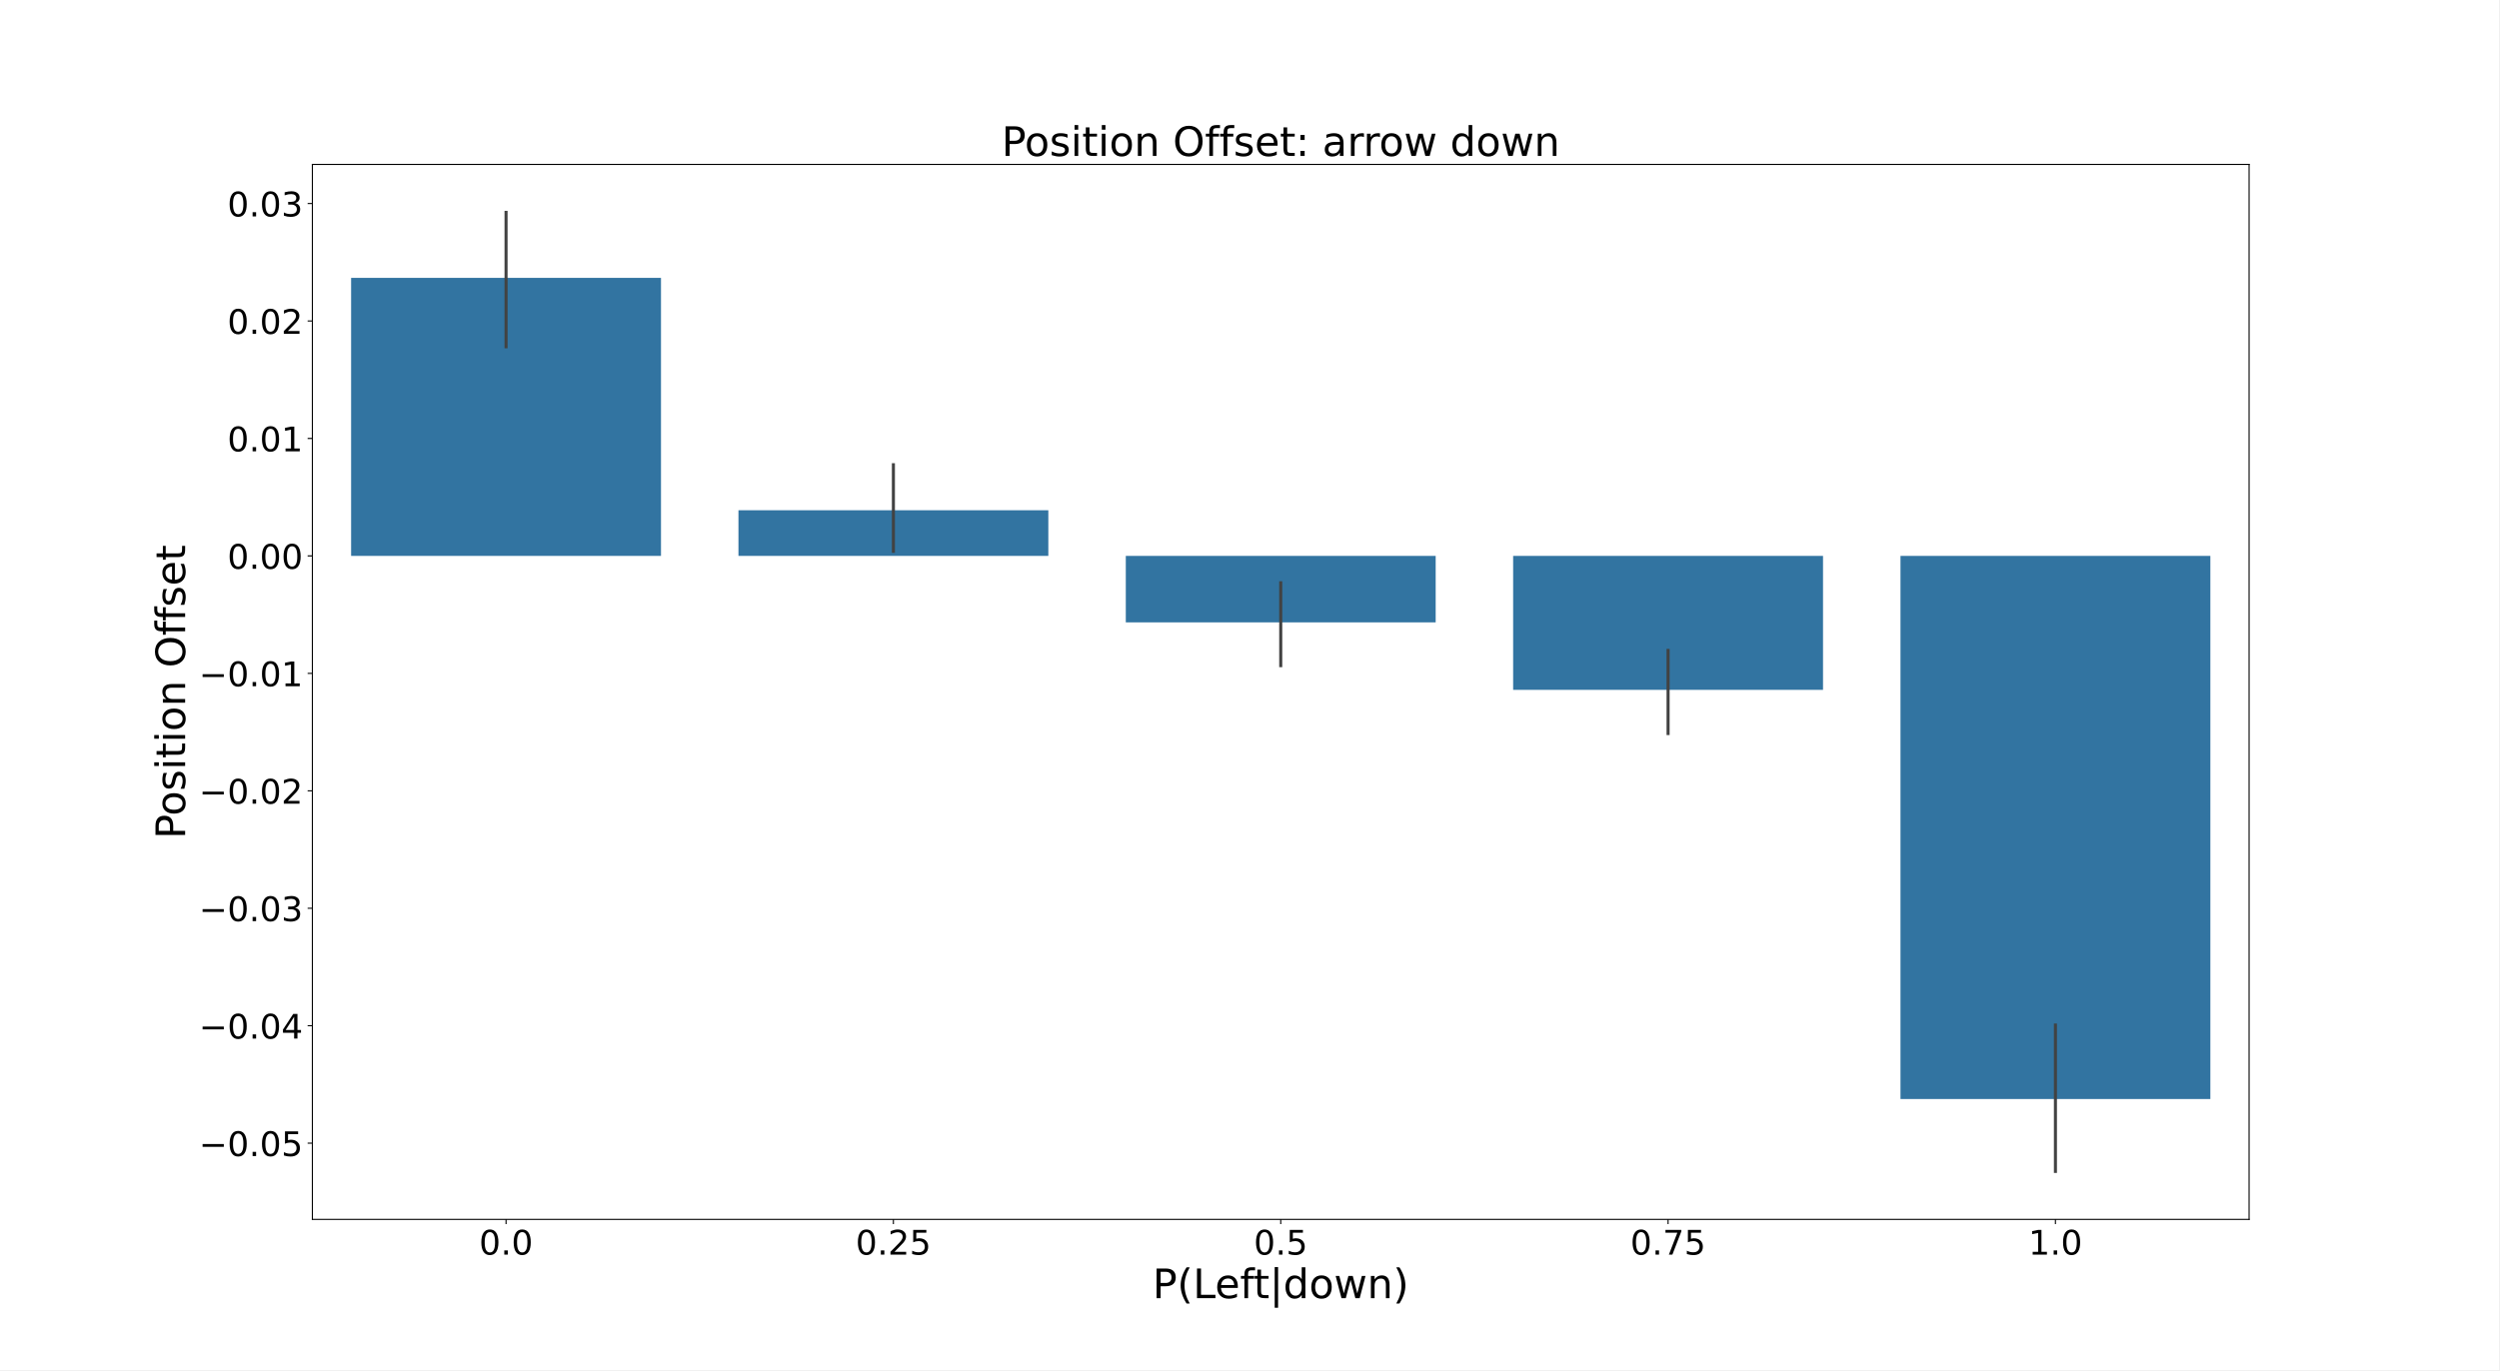
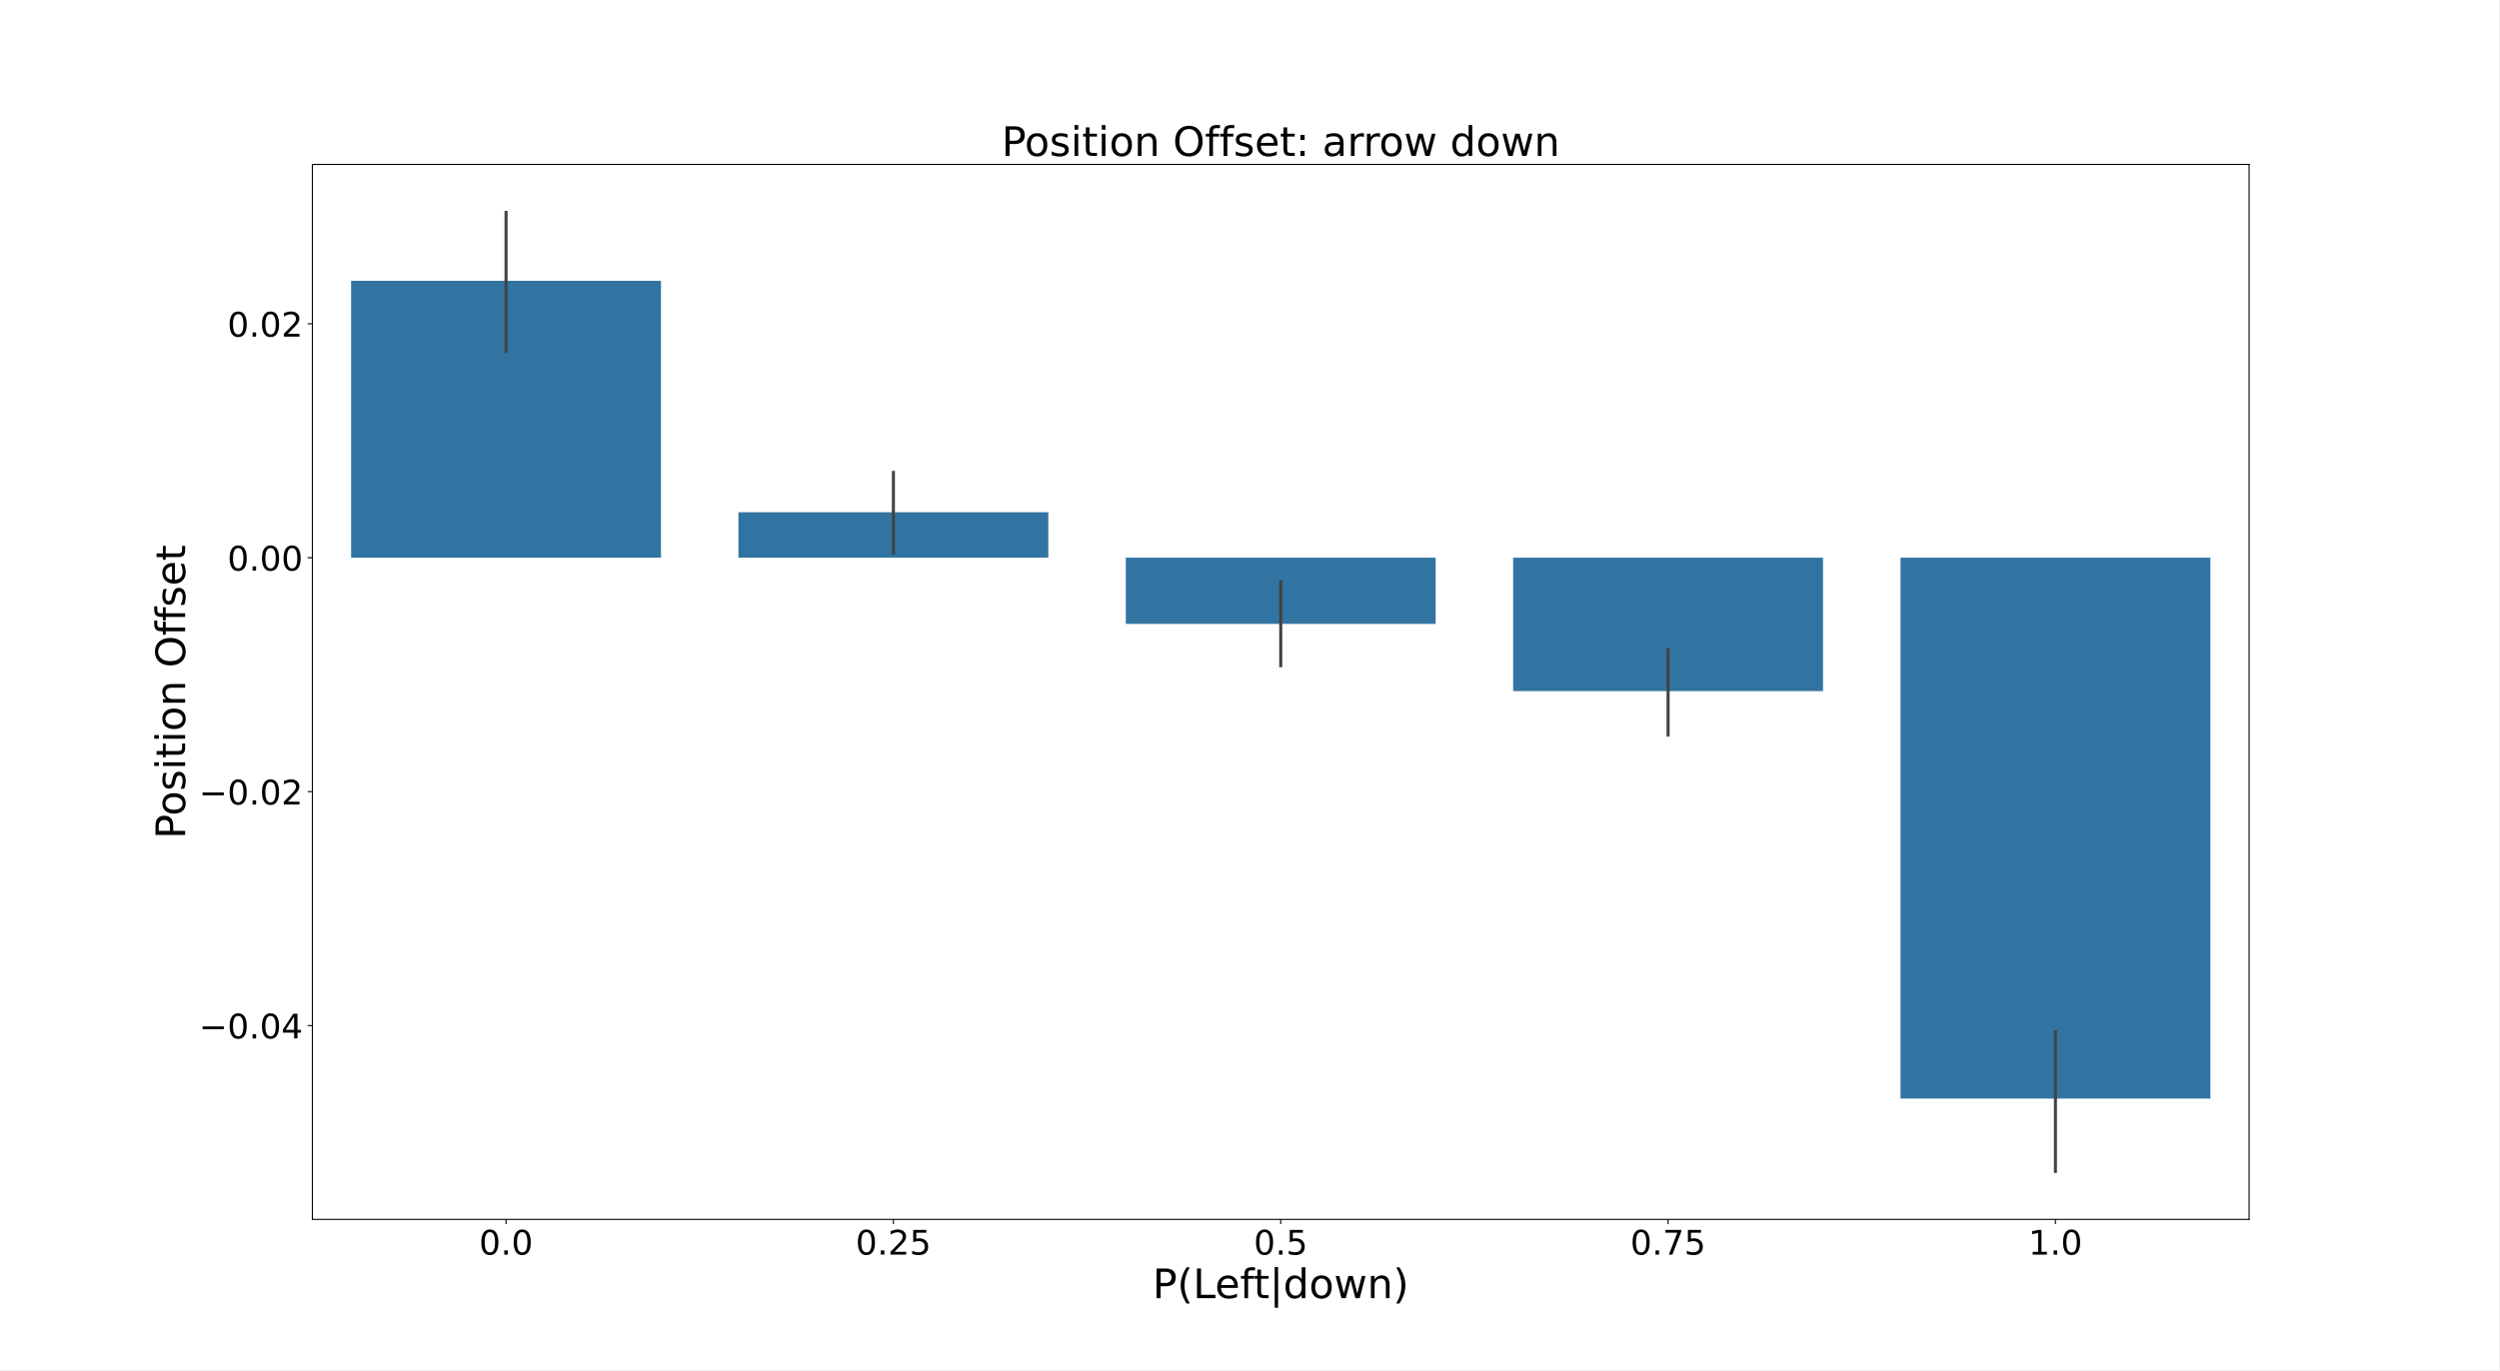
<svg xmlns="http://www.w3.org/2000/svg" xmlns:xlink="http://www.w3.org/1999/xlink" width="1843.2pt" height="1010.88pt" viewBox="0 0 1843.2 1010.88" version="1.1">
  <defs>
    <style type="text/css">*{stroke-linejoin: round; stroke-linecap: butt}</style>
  </defs>
  <g id="figure_1">
    <g id="patch_1">
      <path d="M 0 1010.88  L 1843.2 1010.88  L 1843.2 0  L 0 0  z " style="fill: #ffffff" />
    </g>
    <g id="axes_1">
      <g id="patch_2">
        <path d="M 230.4 899.683  L 1658.88 899.683  L 1658.88 121.306  L 230.4 121.306  z " style="fill: #ffffff" />
      </g>
      <g id="patch_3">
-         <path d="M 258.97 410.15  L 487.526 410.15  L 487.526 205.016  L 258.97 205.016  z " clip-path="url(#pf02416b8f7)" style="fill: #3274a1" />
+         <path d="M 258.97 411.475  L 487.526 411.475  L 487.526 207.191  L 258.97 207.191  z " clip-path="url(#p996cf8f6fb)" style="fill: #3274a1" />
      </g>
      <g id="patch_4">
-         <path d="M 544.666 410.15  L 773.222 410.15  L 773.222 376.473  L 544.666 376.473  z " clip-path="url(#pf02416b8f7)" style="fill: #3274a1" />
+         <path d="M 544.666 411.475  L 773.222 411.475  L 773.222 377.937  L 544.666 377.937  z " clip-path="url(#p996cf8f6fb)" style="fill: #3274a1" />
      </g>
      <g id="patch_5">
-         <path d="M 830.362 410.15  L 1058.918 410.15  L 1058.918 459.195  L 830.362 459.195  z " clip-path="url(#pf02416b8f7)" style="fill: #3274a1" />
+         <path d="M 830.362 411.475  L 1058.918 411.475  L 1058.918 460.317  L 830.362 460.317  z " clip-path="url(#p996cf8f6fb)" style="fill: #3274a1" />
      </g>
      <g id="patch_6">
-         <path d="M 1116.058 410.15  L 1344.614 410.15  L 1344.614 508.985  L 1116.058 508.985  z " clip-path="url(#pf02416b8f7)" style="fill: #3274a1" />
+         <path d="M 1116.058 411.475  L 1344.614 411.475  L 1344.614 509.9  L 1116.058 509.9  z " clip-path="url(#p996cf8f6fb)" style="fill: #3274a1" />
      </g>
      <g id="patch_7">
-         <path d="M 1401.754 410.15  L 1630.31 410.15  L 1630.31 810.882  L 1401.754 810.882  z " clip-path="url(#pf02416b8f7)" style="fill: #3274a1" />
+         <path d="M 1401.754 411.475  L 1630.31 411.475  L 1630.31 810.546  L 1401.754 810.546  z " clip-path="url(#p996cf8f6fb)" style="fill: #3274a1" />
      </g>
      <g id="matplotlib.axis_1">
        <g id="xtick_1">
          <g id="line2d_1">
            <defs>
-               <path id="md1b2b60ad9" d="M 0 0  L 0 3.5  " style="stroke: #000000; stroke-width: 0.8" />
+               <path id="m6f3243c44b" d="M 0 0  L 0 3.5  " style="stroke: #000000; stroke-width: 0.8" />
            </defs>
            <g>
-               <use xlink:href="#md1b2b60ad9" x="373.248" y="899.683" style="stroke: #000000; stroke-width: 0.8" />
+               <use xlink:href="#m6f3243c44b" x="373.248" y="899.683" style="stroke: #000000; stroke-width: 0.8" />
            </g>
          </g>
          <g id="text_1">
            <g transform="translate(353.3691 925.6793) scale(0.25 -0.25)">
              <defs>
                <path id="DejaVuSans-30" d="M 2034 4250  Q 1547 4250 1301 3770  Q 1056 3291 1056 2328  Q 1056 1369 1301 889  Q 1547 409 2034 409  Q 2525 409 2770 889  Q 3016 1369 3016 2328  Q 3016 3291 2770 3770  Q 2525 4250 2034 4250  z M 2034 4750  Q 2819 4750 3233 4129  Q 3647 3509 3647 2328  Q 3647 1150 3233 529  Q 2819 -91 2034 -91  Q 1250 -91 836 529  Q 422 1150 422 2328  Q 422 3509 836 4129  Q 1250 4750 2034 4750  z " transform="scale(0.015625)" />
                <path id="DejaVuSans-2e" d="M 684 794  L 1344 794  L 1344 0  L 684 0  L 684 794  z " transform="scale(0.015625)" />
              </defs>
              <use xlink:href="#DejaVuSans-30" />
              <use xlink:href="#DejaVuSans-2e" x="63.623" />
              <use xlink:href="#DejaVuSans-30" x="95.41" />
            </g>
          </g>
        </g>
        <g id="xtick_2">
          <g id="line2d_2">
            <g>
-               <use xlink:href="#md1b2b60ad9" x="658.944" y="899.683" style="stroke: #000000; stroke-width: 0.8" />
+               <use xlink:href="#m6f3243c44b" x="658.944" y="899.683" style="stroke: #000000; stroke-width: 0.8" />
            </g>
          </g>
          <g id="text_2">
            <g transform="translate(631.112 925.6793) scale(0.25 -0.25)">
              <defs>
                <path id="DejaVuSans-32" d="M 1228 531  L 3431 531  L 3431 0  L 469 0  L 469 531  Q 828 903 1448 1529  Q 2069 2156 2228 2338  Q 2531 2678 2651 2914  Q 2772 3150 2772 3378  Q 2772 3750 2511 3984  Q 2250 4219 1831 4219  Q 1534 4219 1204 4116  Q 875 4013 500 3803  L 500 4441  Q 881 4594 1212 4672  Q 1544 4750 1819 4750  Q 2544 4750 2975 4387  Q 3406 4025 3406 3419  Q 3406 3131 3298 2873  Q 3191 2616 2906 2266  Q 2828 2175 2409 1742  Q 1991 1309 1228 531  z " transform="scale(0.015625)" />
                <path id="DejaVuSans-35" d="M 691 4666  L 3169 4666  L 3169 4134  L 1269 4134  L 1269 2991  Q 1406 3038 1543 3061  Q 1681 3084 1819 3084  Q 2600 3084 3056 2656  Q 3513 2228 3513 1497  Q 3513 744 3044 326  Q 2575 -91 1722 -91  Q 1428 -91 1123 -41  Q 819 9 494 109  L 494 744  Q 775 591 1075 516  Q 1375 441 1709 441  Q 2250 441 2565 725  Q 2881 1009 2881 1497  Q 2881 1984 2565 2268  Q 2250 2553 1709 2553  Q 1456 2553 1204 2497  Q 953 2441 691 2322  L 691 4666  z " transform="scale(0.015625)" />
              </defs>
              <use xlink:href="#DejaVuSans-30" />
              <use xlink:href="#DejaVuSans-2e" x="63.623" />
              <use xlink:href="#DejaVuSans-32" x="95.41" />
              <use xlink:href="#DejaVuSans-35" x="159.033" />
            </g>
          </g>
        </g>
        <g id="xtick_3">
          <g id="line2d_3">
            <g>
-               <use xlink:href="#md1b2b60ad9" x="944.64" y="899.683" style="stroke: #000000; stroke-width: 0.8" />
+               <use xlink:href="#m6f3243c44b" x="944.64" y="899.683" style="stroke: #000000; stroke-width: 0.8" />
            </g>
          </g>
          <g id="text_3">
            <g transform="translate(924.7611 925.6793) scale(0.25 -0.25)">
              <use xlink:href="#DejaVuSans-30" />
              <use xlink:href="#DejaVuSans-2e" x="63.623" />
              <use xlink:href="#DejaVuSans-35" x="95.41" />
            </g>
          </g>
        </g>
        <g id="xtick_4">
          <g id="line2d_4">
            <g>
-               <use xlink:href="#md1b2b60ad9" x="1230.336" y="899.683" style="stroke: #000000; stroke-width: 0.8" />
+               <use xlink:href="#m6f3243c44b" x="1230.336" y="899.683" style="stroke: #000000; stroke-width: 0.8" />
            </g>
          </g>
          <g id="text_4">
            <g transform="translate(1202.504 925.6793) scale(0.25 -0.25)">
              <defs>
                <path id="DejaVuSans-37" d="M 525 4666  L 3525 4666  L 3525 4397  L 1831 0  L 1172 0  L 2766 4134  L 525 4134  L 525 4666  z " transform="scale(0.015625)" />
              </defs>
              <use xlink:href="#DejaVuSans-30" />
              <use xlink:href="#DejaVuSans-2e" x="63.623" />
              <use xlink:href="#DejaVuSans-37" x="95.41" />
              <use xlink:href="#DejaVuSans-35" x="159.033" />
            </g>
          </g>
        </g>
        <g id="xtick_5">
          <g id="line2d_5">
            <g>
-               <use xlink:href="#md1b2b60ad9" x="1516.032" y="899.683" style="stroke: #000000; stroke-width: 0.8" />
+               <use xlink:href="#m6f3243c44b" x="1516.032" y="899.683" style="stroke: #000000; stroke-width: 0.8" />
            </g>
          </g>
          <g id="text_5">
            <g transform="translate(1496.153 925.6793) scale(0.25 -0.25)">
              <defs>
                <path id="DejaVuSans-31" d="M 794 531  L 1825 531  L 1825 4091  L 703 3866  L 703 4441  L 1819 4666  L 2450 4666  L 2450 531  L 3481 531  L 3481 0  L 794 0  L 794 531  z " transform="scale(0.015625)" />
              </defs>
              <use xlink:href="#DejaVuSans-31" />
              <use xlink:href="#DejaVuSans-2e" x="63.623" />
              <use xlink:href="#DejaVuSans-30" x="95.41" />
            </g>
          </g>
        </g>
        <g id="text_6">
          <g transform="translate(850.14 957.8051) scale(0.3 -0.3)">
            <defs>
              <path id="DejaVuSans-50" d="M 1259 4147  L 1259 2394  L 2053 2394  Q 2494 2394 2734 2622  Q 2975 2850 2975 3272  Q 2975 3691 2734 3919  Q 2494 4147 2053 4147  L 1259 4147  z M 628 4666  L 2053 4666  Q 2838 4666 3239 4311  Q 3641 3956 3641 3272  Q 3641 2581 3239 2228  Q 2838 1875 2053 1875  L 1259 1875  L 1259 0  L 628 0  L 628 4666  z " transform="scale(0.015625)" />
              <path id="DejaVuSans-28" d="M 1984 4856  Q 1566 4138 1362 3434  Q 1159 2731 1159 2009  Q 1159 1288 1364 580  Q 1569 -128 1984 -844  L 1484 -844  Q 1016 -109 783 600  Q 550 1309 550 2009  Q 550 2706 781 3412  Q 1013 4119 1484 4856  L 1984 4856  z " transform="scale(0.015625)" />
              <path id="DejaVuSans-4c" d="M 628 4666  L 1259 4666  L 1259 531  L 3531 531  L 3531 0  L 628 0  L 628 4666  z " transform="scale(0.015625)" />
              <path id="DejaVuSans-65" d="M 3597 1894  L 3597 1613  L 953 1613  Q 991 1019 1311 708  Q 1631 397 2203 397  Q 2534 397 2845 478  Q 3156 559 3463 722  L 3463 178  Q 3153 47 2828 -22  Q 2503 -91 2169 -91  Q 1331 -91 842 396  Q 353 884 353 1716  Q 353 2575 817 3079  Q 1281 3584 2069 3584  Q 2775 3584 3186 3129  Q 3597 2675 3597 1894  z M 3022 2063  Q 3016 2534 2758 2815  Q 2500 3097 2075 3097  Q 1594 3097 1305 2825  Q 1016 2553 972 2059  L 3022 2063  z " transform="scale(0.015625)" />
              <path id="DejaVuSans-66" d="M 2375 4863  L 2375 4384  L 1825 4384  Q 1516 4384 1395 4259  Q 1275 4134 1275 3809  L 1275 3500  L 2222 3500  L 2222 3053  L 1275 3053  L 1275 0  L 697 0  L 697 3053  L 147 3053  L 147 3500  L 697 3500  L 697 3744  Q 697 4328 969 4595  Q 1241 4863 1831 4863  L 2375 4863  z " transform="scale(0.015625)" />
              <path id="DejaVuSans-74" d="M 1172 4494  L 1172 3500  L 2356 3500  L 2356 3053  L 1172 3053  L 1172 1153  Q 1172 725 1289 603  Q 1406 481 1766 481  L 2356 481  L 2356 0  L 1766 0  Q 1100 0 847 248  Q 594 497 594 1153  L 594 3053  L 172 3053  L 172 3500  L 594 3500  L 594 4494  L 1172 4494  z " transform="scale(0.015625)" />
              <path id="DejaVuSans-7c" d="M 1344 4891  L 1344 -1509  L 813 -1509  L 813 4891  L 1344 4891  z " transform="scale(0.015625)" />
              <path id="DejaVuSans-64" d="M 2906 2969  L 2906 4863  L 3481 4863  L 3481 0  L 2906 0  L 2906 525  Q 2725 213 2448 61  Q 2172 -91 1784 -91  Q 1150 -91 751 415  Q 353 922 353 1747  Q 353 2572 751 3078  Q 1150 3584 1784 3584  Q 2172 3584 2448 3432  Q 2725 3281 2906 2969  z M 947 1747  Q 947 1113 1208 752  Q 1469 391 1925 391  Q 2381 391 2643 752  Q 2906 1113 2906 1747  Q 2906 2381 2643 2742  Q 2381 3103 1925 3103  Q 1469 3103 1208 2742  Q 947 2381 947 1747  z " transform="scale(0.015625)" />
              <path id="DejaVuSans-6f" d="M 1959 3097  Q 1497 3097 1228 2736  Q 959 2375 959 1747  Q 959 1119 1226 758  Q 1494 397 1959 397  Q 2419 397 2687 759  Q 2956 1122 2956 1747  Q 2956 2369 2687 2733  Q 2419 3097 1959 3097  z M 1959 3584  Q 2709 3584 3137 3096  Q 3566 2609 3566 1747  Q 3566 888 3137 398  Q 2709 -91 1959 -91  Q 1206 -91 779 398  Q 353 888 353 1747  Q 353 2609 779 3096  Q 1206 3584 1959 3584  z " transform="scale(0.015625)" />
              <path id="DejaVuSans-77" d="M 269 3500  L 844 3500  L 1563 769  L 2278 3500  L 2956 3500  L 3675 769  L 4391 3500  L 4966 3500  L 4050 0  L 3372 0  L 2619 2869  L 1863 0  L 1184 0  L 269 3500  z " transform="scale(0.015625)" />
              <path id="DejaVuSans-6e" d="M 3513 2113  L 3513 0  L 2938 0  L 2938 2094  Q 2938 2591 2744 2837  Q 2550 3084 2163 3084  Q 1697 3084 1428 2787  Q 1159 2491 1159 1978  L 1159 0  L 581 0  L 581 3500  L 1159 3500  L 1159 2956  Q 1366 3272 1645 3428  Q 1925 3584 2291 3584  Q 2894 3584 3203 3211  Q 3513 2838 3513 2113  z " transform="scale(0.015625)" />
              <path id="DejaVuSans-29" d="M 513 4856  L 1013 4856  Q 1481 4119 1714 3412  Q 1947 2706 1947 2009  Q 1947 1309 1714 600  Q 1481 -109 1013 -844  L 513 -844  Q 928 -128 1133 580  Q 1338 1288 1338 2009  Q 1338 2731 1133 3434  Q 928 4138 513 4856  z " transform="scale(0.015625)" />
            </defs>
            <use xlink:href="#DejaVuSans-50" />
            <use xlink:href="#DejaVuSans-28" x="60.303" />
            <use xlink:href="#DejaVuSans-4c" x="99.316" />
            <use xlink:href="#DejaVuSans-65" x="153.279" />
            <use xlink:href="#DejaVuSans-66" x="214.803" />
            <use xlink:href="#DejaVuSans-74" x="248.258" />
            <use xlink:href="#DejaVuSans-7c" x="287.467" />
            <use xlink:href="#DejaVuSans-64" x="321.158" />
            <use xlink:href="#DejaVuSans-6f" x="384.635" />
            <use xlink:href="#DejaVuSans-77" x="445.816" />
            <use xlink:href="#DejaVuSans-6e" x="527.604" />
            <use xlink:href="#DejaVuSans-29" x="590.982" />
          </g>
        </g>
      </g>
      <g id="matplotlib.axis_2">
        <g id="ytick_1">
          <g id="line2d_6">
            <defs>
-               <path id="m49f4922dbf" d="M 0 0  L -3.5 0  " style="stroke: #000000; stroke-width: 0.8" />
+               <path id="m7a4faa9934" d="M 0 0  L -3.5 0  " style="stroke: #000000; stroke-width: 0.8" />
            </defs>
            <g>
-               <use xlink:href="#m49f4922dbf" x="230.4" y="843.461" style="stroke: #000000; stroke-width: 0.8" />
+               <use xlink:href="#m7a4faa9934" x="230.4" y="756.687" style="stroke: #000000; stroke-width: 0.8" />
            </g>
          </g>
          <g id="text_7">
-             <g transform="translate(146.7867 852.9589) scale(0.25 -0.25)">
+             <g transform="translate(146.7867 766.1853) scale(0.25 -0.25)">
              <defs>
                <path id="DejaVuSans-2212" d="M 678 2272  L 4684 2272  L 4684 1741  L 678 1741  L 678 2272  z " transform="scale(0.015625)" />
-               </defs>
-               <use xlink:href="#DejaVuSans-2212" />
-               <use xlink:href="#DejaVuSans-30" x="83.789" />
-               <use xlink:href="#DejaVuSans-2e" x="147.412" />
-               <use xlink:href="#DejaVuSans-30" x="179.199" />
-               <use xlink:href="#DejaVuSans-35" x="242.822" />
-             </g>
-           </g>
-         </g>
-         <g id="ytick_2">
-           <g id="line2d_7">
-             <g>
-               <use xlink:href="#m49f4922dbf" x="230.4" y="756.799" style="stroke: #000000; stroke-width: 0.8" />
-             </g>
-           </g>
-           <g id="text_8">
-             <g transform="translate(146.7867 766.2968) scale(0.25 -0.25)">
-               <defs>
                <path id="DejaVuSans-34" d="M 2419 4116  L 825 1625  L 2419 1625  L 2419 4116  z M 2253 4666  L 3047 4666  L 3047 1625  L 3713 1625  L 3713 1100  L 3047 1100  L 3047 0  L 2419 0  L 2419 1100  L 313 1100  L 313 1709  L 2253 4666  z " transform="scale(0.015625)" />
              </defs>
              <use xlink:href="#DejaVuSans-2212" />
              <use xlink:href="#DejaVuSans-30" x="83.789" />
              <use xlink:href="#DejaVuSans-2e" x="147.412" />
              <use xlink:href="#DejaVuSans-30" x="179.199" />
              <use xlink:href="#DejaVuSans-34" x="242.822" />
            </g>
          </g>
        </g>
-         <g id="ytick_3">
-           <g id="line2d_8">
-             <g>
-               <use xlink:href="#m49f4922dbf" x="230.4" y="670.137" style="stroke: #000000; stroke-width: 0.8" />
-             </g>
-           </g>
-           <g id="text_9">
-             <g transform="translate(146.7867 679.6346) scale(0.25 -0.25)">
-               <defs>
-                 <path id="DejaVuSans-33" d="M 2597 2516  Q 3050 2419 3304 2112  Q 3559 1806 3559 1356  Q 3559 666 3084 287  Q 2609 -91 1734 -91  Q 1441 -91 1130 -33  Q 819 25 488 141  L 488 750  Q 750 597 1062 519  Q 1375 441 1716 441  Q 2309 441 2620 675  Q 2931 909 2931 1356  Q 2931 1769 2642 2001  Q 2353 2234 1838 2234  L 1294 2234  L 1294 2753  L 1863 2753  Q 2328 2753 2575 2939  Q 2822 3125 2822 3475  Q 2822 3834 2567 4026  Q 2313 4219 1838 4219  Q 1578 4219 1281 4162  Q 984 4106 628 3988  L 628 4550  Q 988 4650 1302 4700  Q 1616 4750 1894 4750  Q 2613 4750 3031 4423  Q 3450 4097 3450 3541  Q 3450 3153 3228 2886  Q 3006 2619 2597 2516  z " transform="scale(0.015625)" />
-               </defs>
-               <use xlink:href="#DejaVuSans-2212" />
-               <use xlink:href="#DejaVuSans-30" x="83.789" />
-               <use xlink:href="#DejaVuSans-2e" x="147.412" />
-               <use xlink:href="#DejaVuSans-30" x="179.199" />
-               <use xlink:href="#DejaVuSans-33" x="242.822" />
-             </g>
-           </g>
-         </g>
-         <g id="ytick_4">
-           <g id="line2d_9">
-             <g>
-               <use xlink:href="#m49f4922dbf" x="230.4" y="583.474" style="stroke: #000000; stroke-width: 0.8" />
-             </g>
-           </g>
-           <g id="text_10">
-             <g transform="translate(146.7867 592.9725) scale(0.25 -0.25)">
+         <g id="ytick_2">
+           <g id="line2d_7">
+             <g>
+               <use xlink:href="#m7a4faa9934" x="230.4" y="584.081" style="stroke: #000000; stroke-width: 0.8" />
+             </g>
+           </g>
+           <g id="text_8">
+             <g transform="translate(146.7867 593.5793) scale(0.25 -0.25)">
              <use xlink:href="#DejaVuSans-2212" />
              <use xlink:href="#DejaVuSans-30" x="83.789" />
              <use xlink:href="#DejaVuSans-2e" x="147.412" />
              <use xlink:href="#DejaVuSans-30" x="179.199" />
              <use xlink:href="#DejaVuSans-32" x="242.822" />
            </g>
          </g>
        </g>
-         <g id="ytick_5">
-           <g id="line2d_10">
-             <g>
-               <use xlink:href="#m49f4922dbf" x="230.4" y="496.812" style="stroke: #000000; stroke-width: 0.8" />
-             </g>
-           </g>
-           <g id="text_11">
-             <g transform="translate(146.7867 506.3104) scale(0.25 -0.25)">
-               <use xlink:href="#DejaVuSans-2212" />
-               <use xlink:href="#DejaVuSans-30" x="83.789" />
-               <use xlink:href="#DejaVuSans-2e" x="147.412" />
-               <use xlink:href="#DejaVuSans-30" x="179.199" />
-               <use xlink:href="#DejaVuSans-31" x="242.822" />
-             </g>
-           </g>
-         </g>
-         <g id="ytick_6">
-           <g id="line2d_11">
-             <g>
-               <use xlink:href="#m49f4922dbf" x="230.4" y="410.15" style="stroke: #000000; stroke-width: 0.8" />
-             </g>
-           </g>
-           <g id="text_12">
-             <g transform="translate(167.7359 419.6482) scale(0.25 -0.25)">
+         <g id="ytick_3">
+           <g id="line2d_8">
+             <g>
+               <use xlink:href="#m7a4faa9934" x="230.4" y="411.475" style="stroke: #000000; stroke-width: 0.8" />
+             </g>
+           </g>
+           <g id="text_9">
+             <g transform="translate(167.7359 420.9734) scale(0.25 -0.25)">
              <use xlink:href="#DejaVuSans-30" />
              <use xlink:href="#DejaVuSans-2e" x="63.623" />
              <use xlink:href="#DejaVuSans-30" x="95.41" />
              <use xlink:href="#DejaVuSans-30" x="159.033" />
            </g>
          </g>
        </g>
-         <g id="ytick_7">
-           <g id="line2d_12">
-             <g>
-               <use xlink:href="#m49f4922dbf" x="230.4" y="323.488" style="stroke: #000000; stroke-width: 0.8" />
-             </g>
-           </g>
-           <g id="text_13">
-             <g transform="translate(167.7359 332.9861) scale(0.25 -0.25)">
-               <use xlink:href="#DejaVuSans-30" />
-               <use xlink:href="#DejaVuSans-2e" x="63.623" />
-               <use xlink:href="#DejaVuSans-30" x="95.41" />
-               <use xlink:href="#DejaVuSans-31" x="159.033" />
-             </g>
-           </g>
-         </g>
-         <g id="ytick_8">
-           <g id="line2d_13">
-             <g>
-               <use xlink:href="#m49f4922dbf" x="230.4" y="236.826" style="stroke: #000000; stroke-width: 0.8" />
-             </g>
-           </g>
-           <g id="text_14">
-             <g transform="translate(167.7359 246.3239) scale(0.25 -0.25)">
+         <g id="ytick_4">
+           <g id="line2d_9">
+             <g>
+               <use xlink:href="#m7a4faa9934" x="230.4" y="238.869" style="stroke: #000000; stroke-width: 0.8" />
+             </g>
+           </g>
+           <g id="text_10">
+             <g transform="translate(167.7359 248.3675) scale(0.25 -0.25)">
              <use xlink:href="#DejaVuSans-30" />
              <use xlink:href="#DejaVuSans-2e" x="63.623" />
              <use xlink:href="#DejaVuSans-30" x="95.41" />
              <use xlink:href="#DejaVuSans-32" x="159.033" />
            </g>
          </g>
        </g>
-         <g id="ytick_9">
-           <g id="line2d_14">
-             <g>
-               <use xlink:href="#m49f4922dbf" x="230.4" y="150.164" style="stroke: #000000; stroke-width: 0.8" />
-             </g>
-           </g>
-           <g id="text_15">
-             <g transform="translate(167.7359 159.6618) scale(0.25 -0.25)">
-               <use xlink:href="#DejaVuSans-30" />
-               <use xlink:href="#DejaVuSans-2e" x="63.623" />
-               <use xlink:href="#DejaVuSans-30" x="95.41" />
-               <use xlink:href="#DejaVuSans-33" x="159.033" />
-             </g>
-           </g>
-         </g>
-         <g id="text_16">
+         <g id="text_11">
          <g transform="translate(136.5477 618.9467) rotate(-90) scale(0.3 -0.3)">
            <defs>
              <path id="DejaVuSans-73" d="M 2834 3397  L 2834 2853  Q 2591 2978 2328 3040  Q 2066 3103 1784 3103  Q 1356 3103 1142 2972  Q 928 2841 928 2578  Q 928 2378 1081 2264  Q 1234 2150 1697 2047  L 1894 2003  Q 2506 1872 2764 1633  Q 3022 1394 3022 966  Q 3022 478 2636 193  Q 2250 -91 1575 -91  Q 1294 -91 989 -36  Q 684 19 347 128  L 347 722  Q 666 556 975 473  Q 1284 391 1588 391  Q 1994 391 2212 530  Q 2431 669 2431 922  Q 2431 1156 2273 1281  Q 2116 1406 1581 1522  L 1381 1569  Q 847 1681 609 1914  Q 372 2147 372 2553  Q 372 3047 722 3315  Q 1072 3584 1716 3584  Q 2034 3584 2315 3537  Q 2597 3491 2834 3397  z " transform="scale(0.015625)" />
              <path id="DejaVuSans-69" d="M 603 3500  L 1178 3500  L 1178 0  L 603 0  L 603 3500  z M 603 4863  L 1178 4863  L 1178 4134  L 603 4134  L 603 4863  z " transform="scale(0.015625)" />
              <path id="DejaVuSans-20" transform="scale(0.015625)" />
              <path id="DejaVuSans-4f" d="M 2522 4238  Q 1834 4238 1429 3725  Q 1025 3213 1025 2328  Q 1025 1447 1429 934  Q 1834 422 2522 422  Q 3209 422 3611 934  Q 4013 1447 4013 2328  Q 4013 3213 3611 3725  Q 3209 4238 2522 4238  z M 2522 4750  Q 3503 4750 4090 4092  Q 4678 3434 4678 2328  Q 4678 1225 4090 567  Q 3503 -91 2522 -91  Q 1538 -91 948 565  Q 359 1222 359 2328  Q 359 3434 948 4092  Q 1538 4750 2522 4750  z " transform="scale(0.015625)" />
            </defs>
            <use xlink:href="#DejaVuSans-50" />
            <use xlink:href="#DejaVuSans-6f" x="56.678" />
            <use xlink:href="#DejaVuSans-73" x="117.859" />
            <use xlink:href="#DejaVuSans-69" x="169.959" />
            <use xlink:href="#DejaVuSans-74" x="197.742" />
            <use xlink:href="#DejaVuSans-69" x="236.951" />
            <use xlink:href="#DejaVuSans-6f" x="264.734" />
            <use xlink:href="#DejaVuSans-6e" x="325.916" />
            <use xlink:href="#DejaVuSans-20" x="389.295" />
            <use xlink:href="#DejaVuSans-4f" x="421.082" />
            <use xlink:href="#DejaVuSans-66" x="499.793" />
            <use xlink:href="#DejaVuSans-66" x="534.998" />
            <use xlink:href="#DejaVuSans-73" x="570.203" />
            <use xlink:href="#DejaVuSans-65" x="622.303" />
            <use xlink:href="#DejaVuSans-74" x="683.826" />
          </g>
        </g>
      </g>
-       <g id="line2d_15">
-         <path d="M 373.248 255.824  L 373.248 156.686  " clip-path="url(#pf02416b8f7)" style="fill: none; stroke: #424242; stroke-width: 2.25; stroke-linecap: square" />
-       </g>
-       <g id="line2d_16">
-         <path d="M 658.944 406.77  L 658.944 342.875  " clip-path="url(#pf02416b8f7)" style="fill: none; stroke: #424242; stroke-width: 2.25; stroke-linecap: square" />
-       </g>
-       <g id="line2d_17">
-         <path d="M 944.64 491.13  L 944.64 429.992  " clip-path="url(#pf02416b8f7)" style="fill: none; stroke: #424242; stroke-width: 2.25; stroke-linecap: square" />
-       </g>
-       <g id="line2d_18">
-         <path d="M 1230.336 541.216  L 1230.336 479.862  " clip-path="url(#pf02416b8f7)" style="fill: none; stroke: #424242; stroke-width: 2.25; stroke-linecap: square" />
-       </g>
-       <g id="line2d_19">
-         <path d="M 1516.032 864.302  L 1516.032 756.316  " clip-path="url(#pf02416b8f7)" style="fill: none; stroke: #424242; stroke-width: 2.25; stroke-linecap: square" />
+       <g id="line2d_10">
+         <path d="M 373.248 259.339  L 373.248 156.686  " clip-path="url(#p996cf8f6fb)" style="fill: none; stroke: #424242; stroke-width: 2.25; stroke-linecap: square" />
+       </g>
+       <g id="line2d_11">
+         <path d="M 658.944 408.092  L 658.944 348.544  " clip-path="url(#p996cf8f6fb)" style="fill: none; stroke: #424242; stroke-width: 2.25; stroke-linecap: square" />
+       </g>
+       <g id="line2d_12">
+         <path d="M 944.64 491.195  L 944.64 429.204  " clip-path="url(#p996cf8f6fb)" style="fill: none; stroke: #424242; stroke-width: 2.25; stroke-linecap: square" />
+       </g>
+       <g id="line2d_13">
+         <path d="M 1230.336 542.369  L 1230.336 479.285  " clip-path="url(#p996cf8f6fb)" style="fill: none; stroke: #424242; stroke-width: 2.25; stroke-linecap: square" />
+       </g>
+       <g id="line2d_14">
+         <path d="M 1516.032 864.302  L 1516.032 761.26  " clip-path="url(#p996cf8f6fb)" style="fill: none; stroke: #424242; stroke-width: 2.25; stroke-linecap: square" />
      </g>
      <g id="patch_8">
        <path d="M 230.4 899.683  L 230.4 121.306  " style="fill: none; stroke: #000000; stroke-width: 0.8; stroke-linejoin: miter; stroke-linecap: square" />
      </g>
      <g id="patch_9">
        <path d="M 1658.88 899.683  L 1658.88 121.306  " style="fill: none; stroke: #000000; stroke-width: 0.8; stroke-linejoin: miter; stroke-linecap: square" />
      </g>
      <g id="patch_10">
        <path d="M 230.4 899.683  L 1658.88 899.683  " style="fill: none; stroke: #000000; stroke-width: 0.8; stroke-linejoin: miter; stroke-linecap: square" />
      </g>
      <g id="patch_11">
        <path d="M 230.4 121.306  L 1658.88 121.306  " style="fill: none; stroke: #000000; stroke-width: 0.8; stroke-linejoin: miter; stroke-linecap: square" />
      </g>
-       <g id="text_17">
+       <g id="text_12">
        <g transform="translate(738.7556 115.0665) scale(0.3 -0.3)">
          <defs>
            <path id="DejaVuSans-3a" d="M 750 794  L 1409 794  L 1409 0  L 750 0  L 750 794  z M 750 3309  L 1409 3309  L 1409 2516  L 750 2516  L 750 3309  z " transform="scale(0.015625)" />
            <path id="DejaVuSans-61" d="M 2194 1759  Q 1497 1759 1228 1600  Q 959 1441 959 1056  Q 959 750 1161 570  Q 1363 391 1709 391  Q 2188 391 2477 730  Q 2766 1069 2766 1631  L 2766 1759  L 2194 1759  z M 3341 1997  L 3341 0  L 2766 0  L 2766 531  Q 2569 213 2275 61  Q 1981 -91 1556 -91  Q 1019 -91 701 211  Q 384 513 384 1019  Q 384 1609 779 1909  Q 1175 2209 1959 2209  L 2766 2209  L 2766 2266  Q 2766 2663 2505 2880  Q 2244 3097 1772 3097  Q 1472 3097 1187 3025  Q 903 2953 641 2809  L 641 3341  Q 956 3463 1253 3523  Q 1550 3584 1831 3584  Q 2591 3584 2966 3190  Q 3341 2797 3341 1997  z " transform="scale(0.015625)" />
            <path id="DejaVuSans-72" d="M 2631 2963  Q 2534 3019 2420 3045  Q 2306 3072 2169 3072  Q 1681 3072 1420 2755  Q 1159 2438 1159 1844  L 1159 0  L 581 0  L 581 3500  L 1159 3500  L 1159 2956  Q 1341 3275 1631 3429  Q 1922 3584 2338 3584  Q 2397 3584 2469 3576  Q 2541 3569 2628 3553  L 2631 2963  z " transform="scale(0.015625)" />
          </defs>
          <use xlink:href="#DejaVuSans-50" />
          <use xlink:href="#DejaVuSans-6f" x="56.678" />
          <use xlink:href="#DejaVuSans-73" x="117.859" />
          <use xlink:href="#DejaVuSans-69" x="169.959" />
          <use xlink:href="#DejaVuSans-74" x="197.742" />
          <use xlink:href="#DejaVuSans-69" x="236.951" />
          <use xlink:href="#DejaVuSans-6f" x="264.734" />
          <use xlink:href="#DejaVuSans-6e" x="325.916" />
          <use xlink:href="#DejaVuSans-20" x="389.295" />
          <use xlink:href="#DejaVuSans-4f" x="421.082" />
          <use xlink:href="#DejaVuSans-66" x="499.793" />
          <use xlink:href="#DejaVuSans-66" x="534.998" />
          <use xlink:href="#DejaVuSans-73" x="570.203" />
          <use xlink:href="#DejaVuSans-65" x="622.303" />
          <use xlink:href="#DejaVuSans-74" x="683.826" />
          <use xlink:href="#DejaVuSans-3a" x="723.035" />
          <use xlink:href="#DejaVuSans-20" x="756.727" />
          <use xlink:href="#DejaVuSans-61" x="788.514" />
          <use xlink:href="#DejaVuSans-72" x="849.793" />
          <use xlink:href="#DejaVuSans-72" x="889.156" />
          <use xlink:href="#DejaVuSans-6f" x="928.02" />
          <use xlink:href="#DejaVuSans-77" x="989.201" />
          <use xlink:href="#DejaVuSans-20" x="1070.988" />
          <use xlink:href="#DejaVuSans-64" x="1102.775" />
          <use xlink:href="#DejaVuSans-6f" x="1166.252" />
          <use xlink:href="#DejaVuSans-77" x="1227.434" />
          <use xlink:href="#DejaVuSans-6e" x="1309.221" />
        </g>
      </g>
    </g>
  </g>
  <defs>
-     <clipPath id="pf02416b8f7">
+     <clipPath id="p996cf8f6fb">
      <rect x="230.4" y="121.306" width="1428.48" height="778.378" />
    </clipPath>
  </defs>
</svg>
